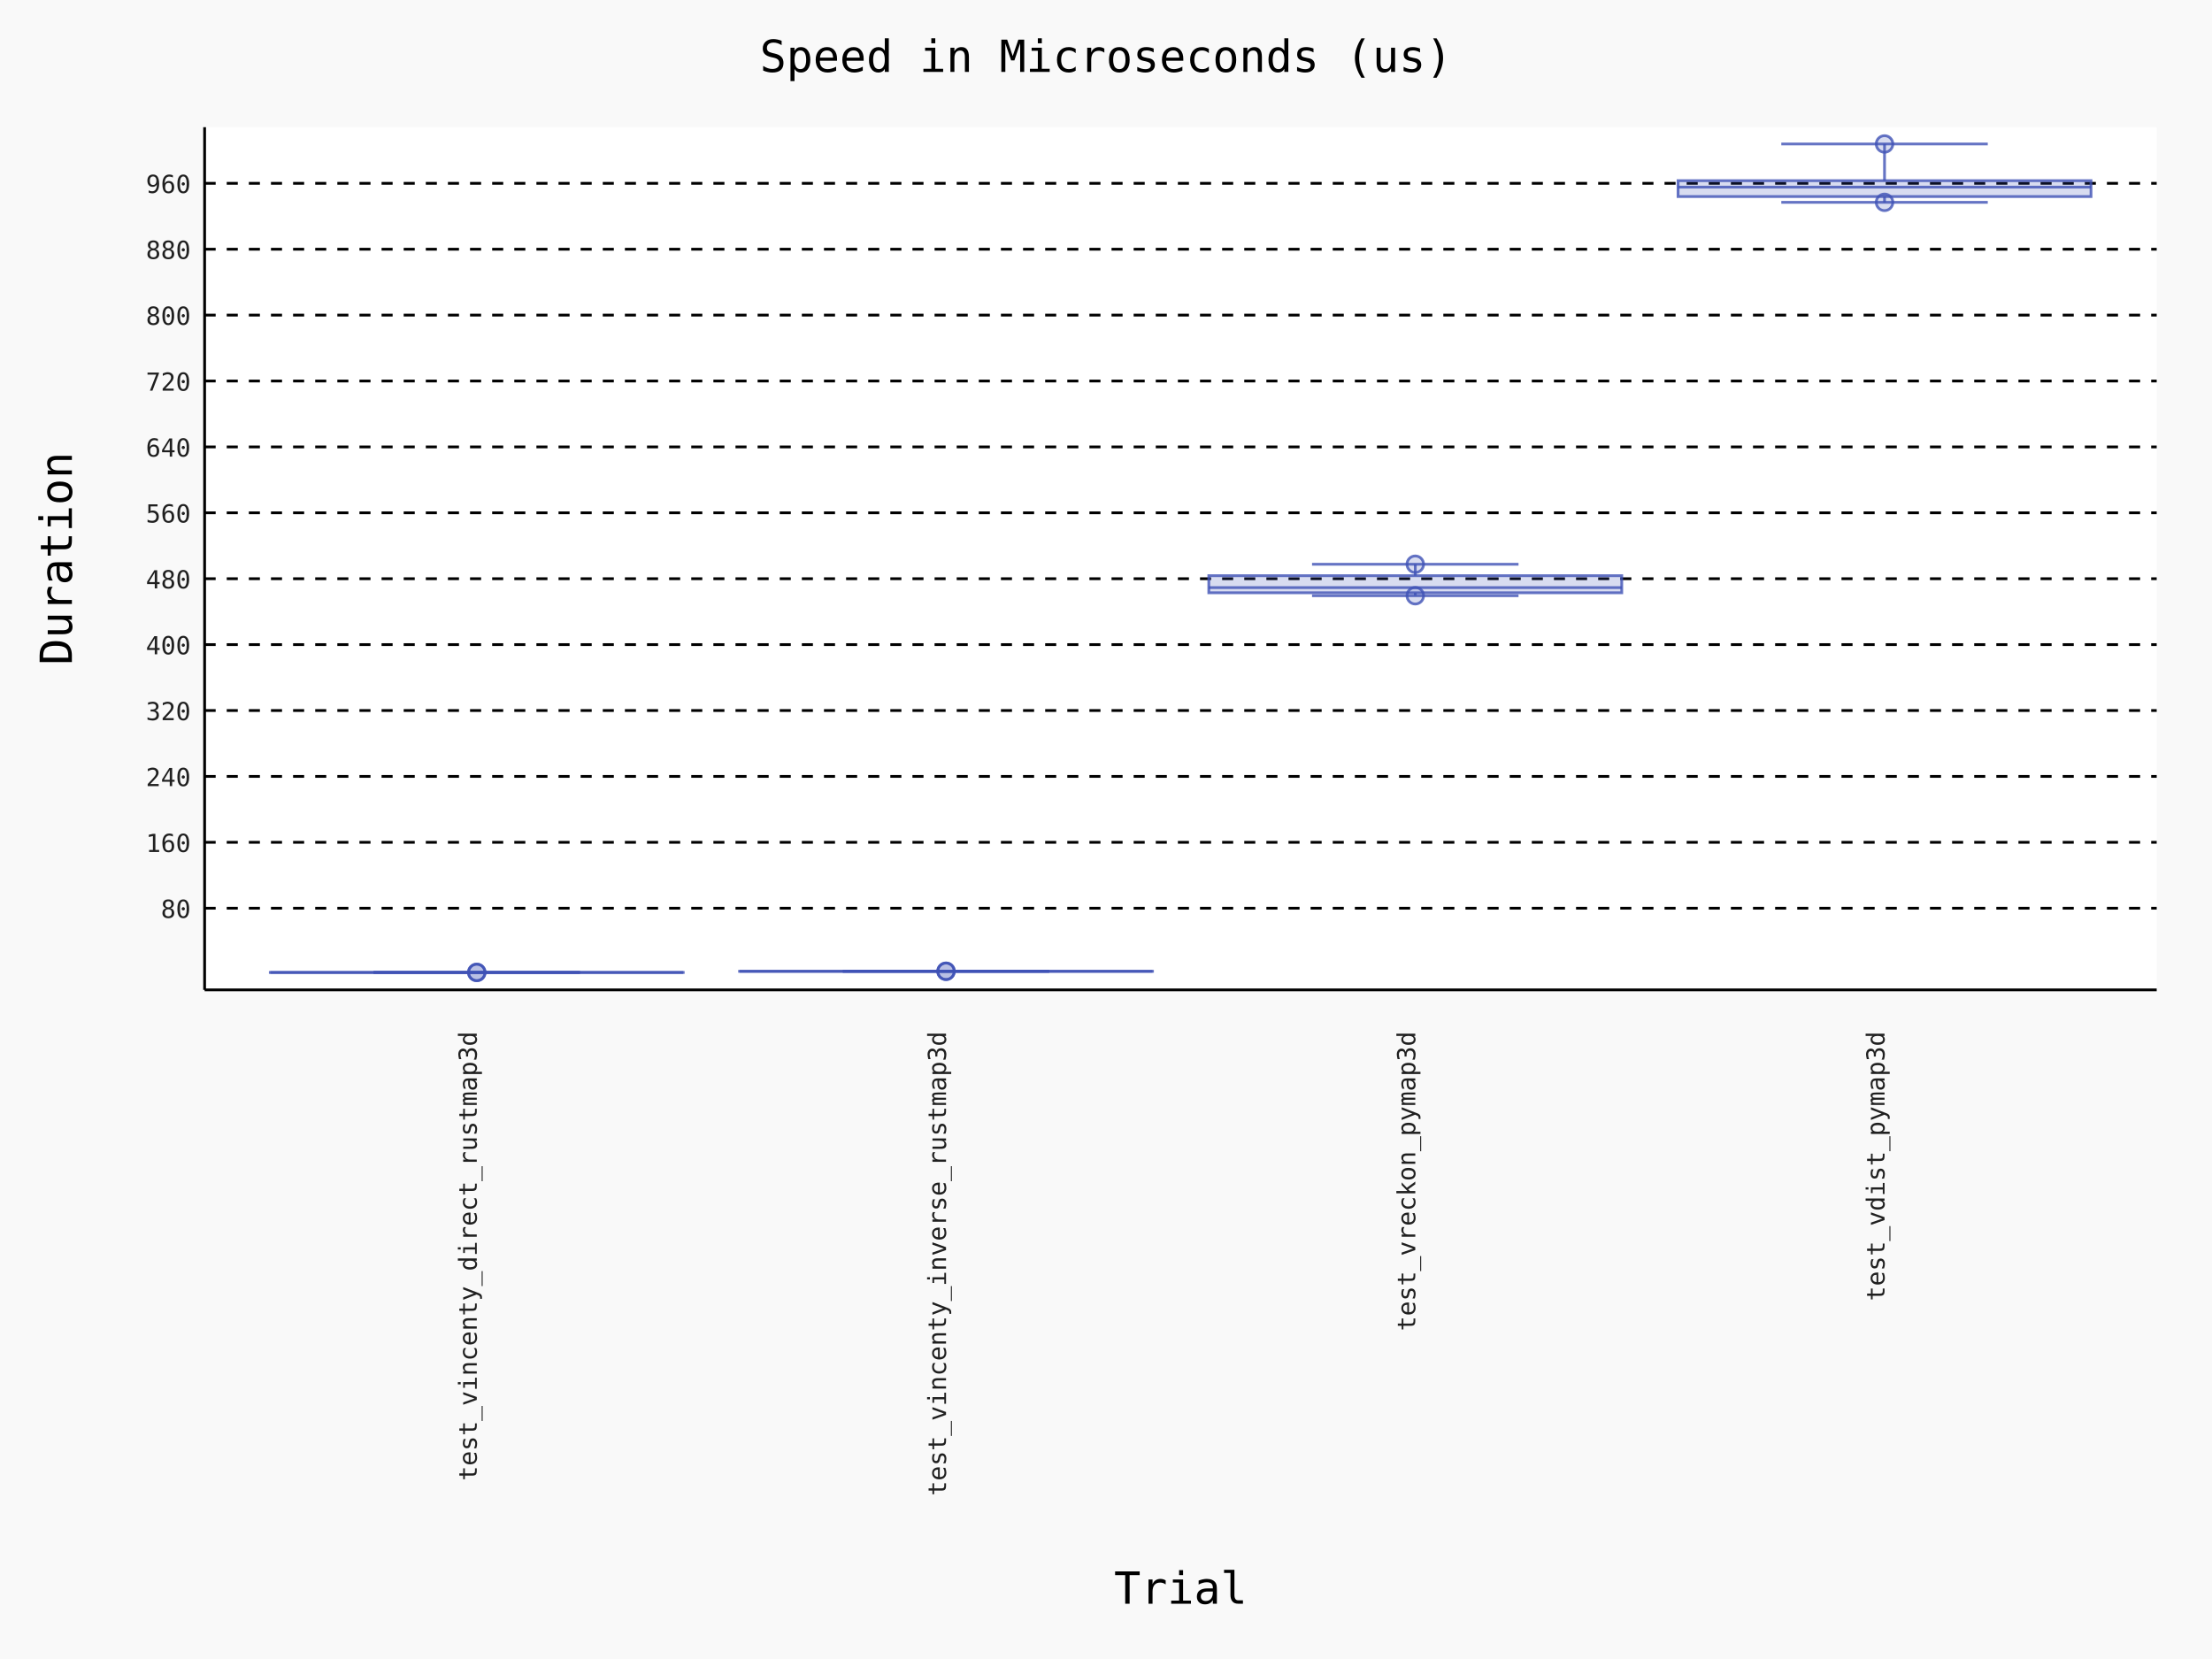
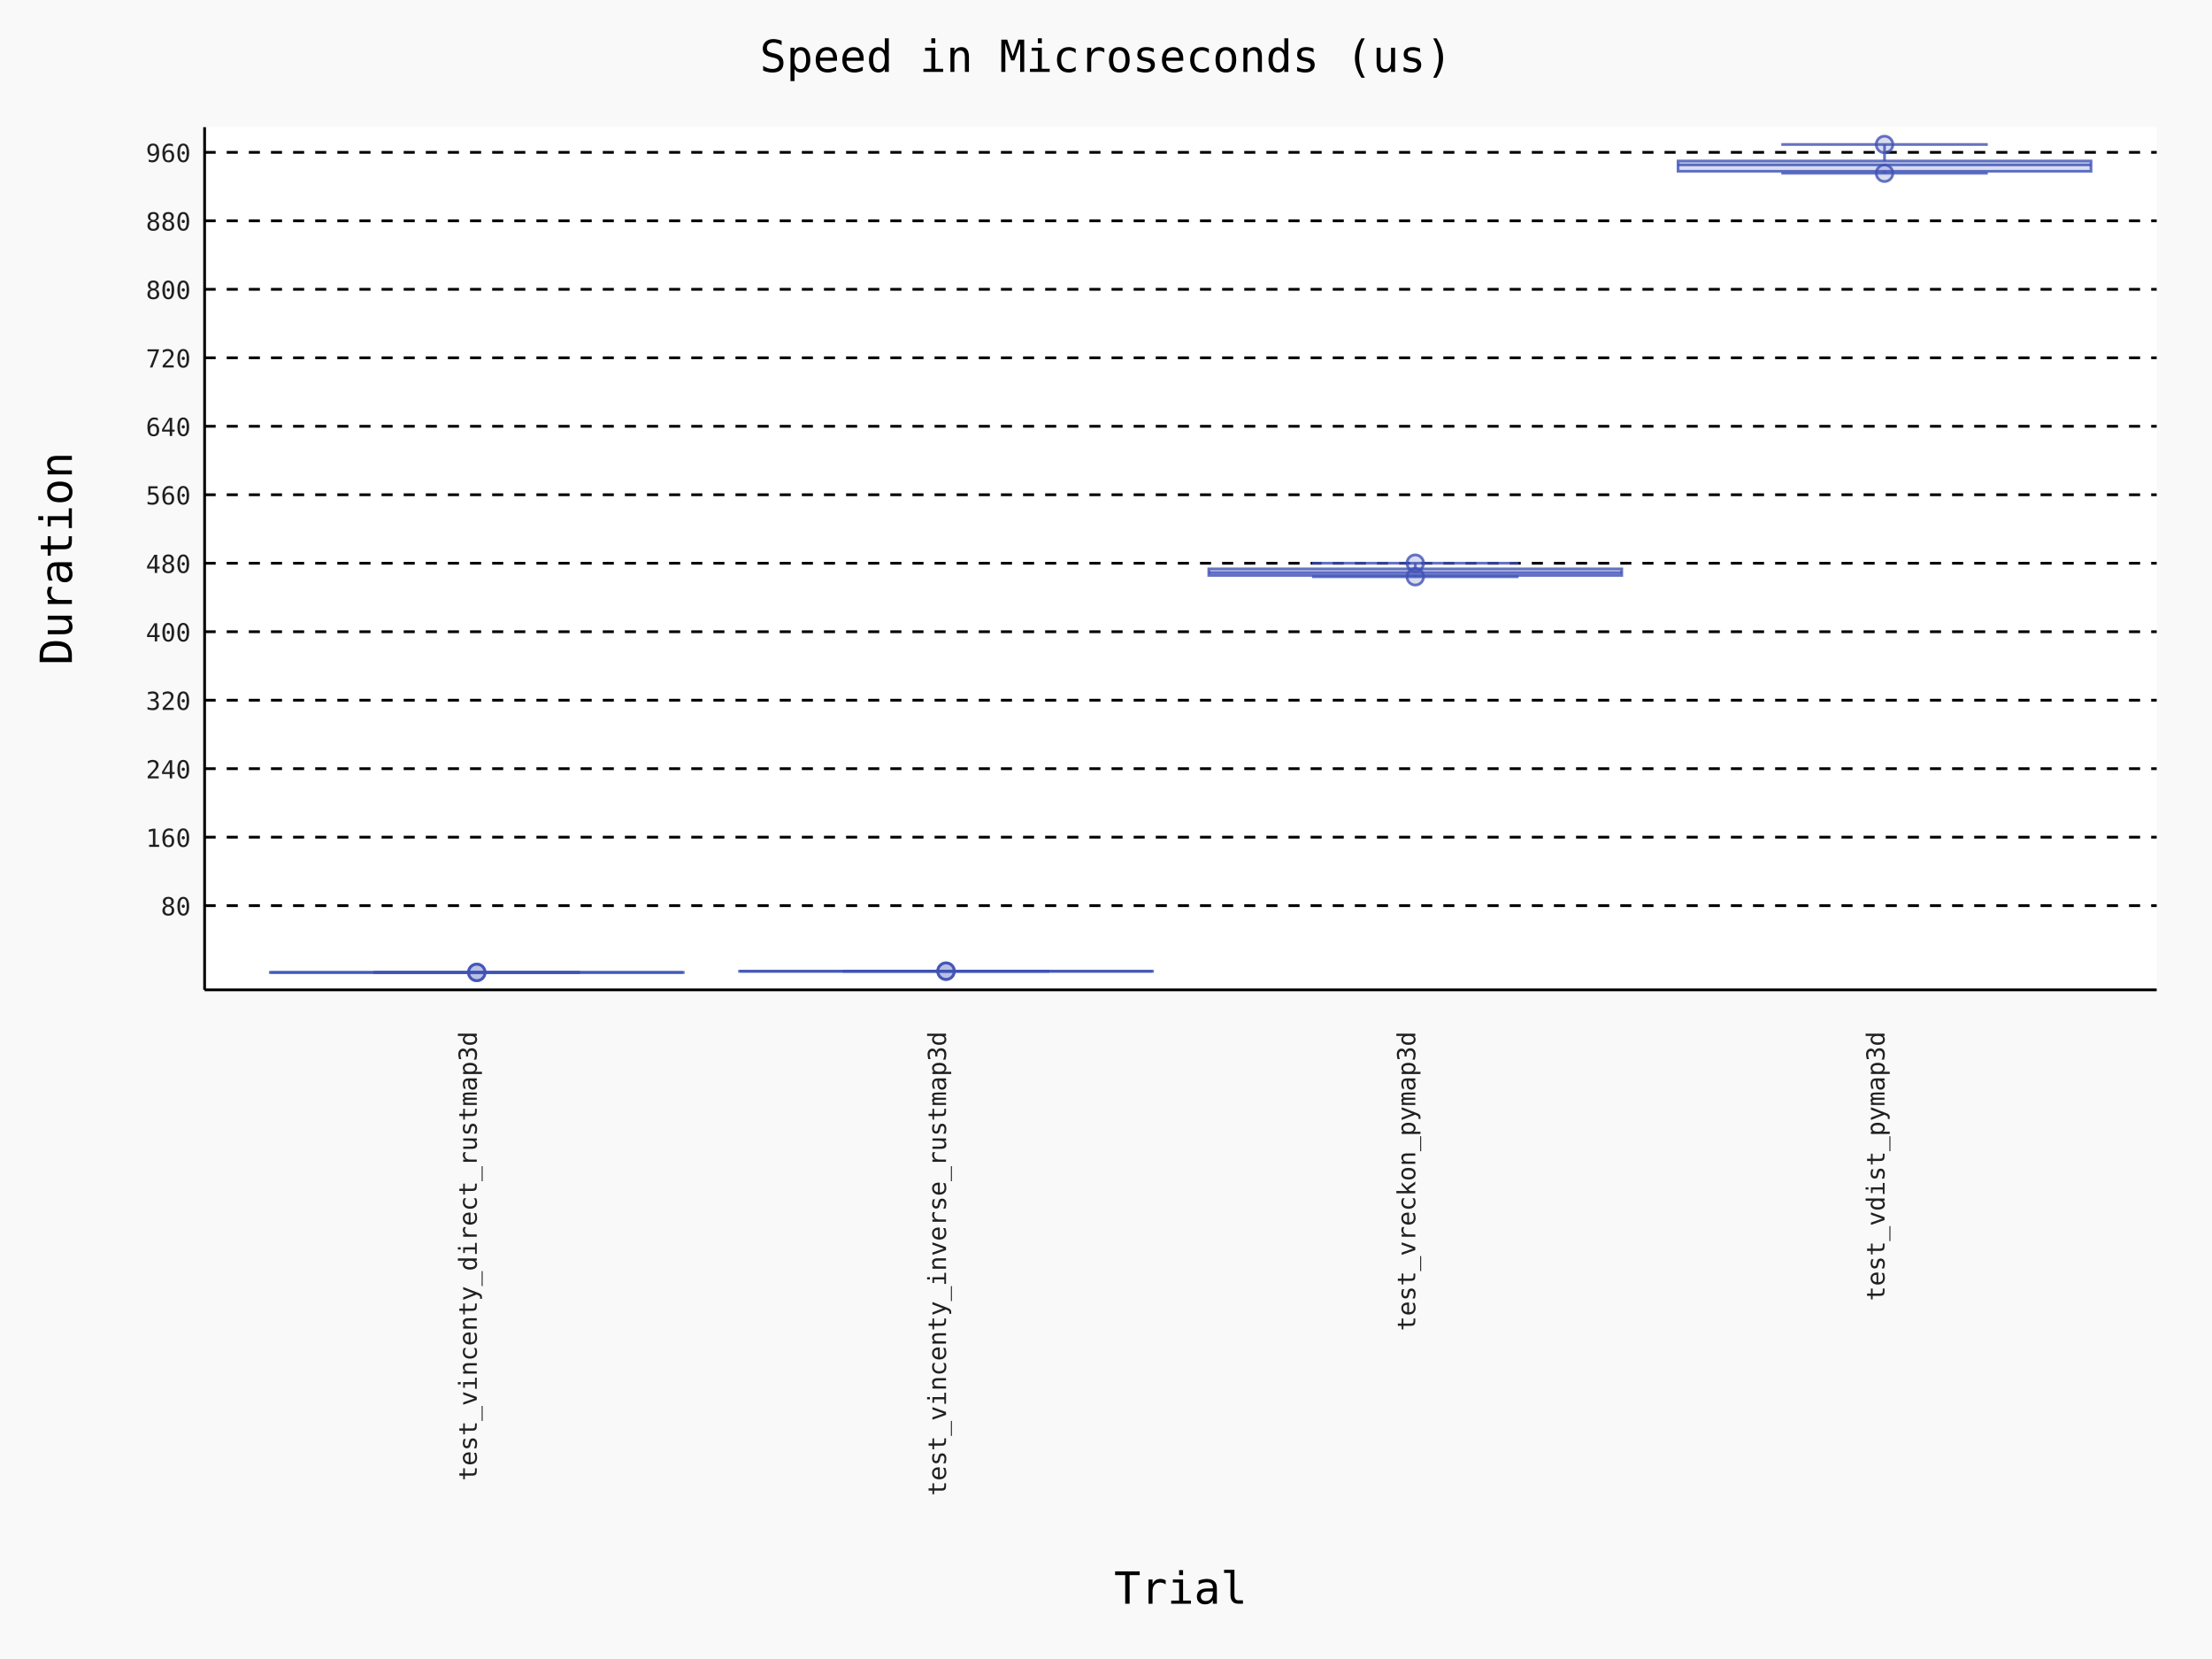
- <svg xmlns="http://www.w3.org/2000/svg" id="chart-b4c4e3cc-4610-45a4-93a6-46afc8054ee2" class="pygal-chart" viewBox="0 0 800 600">
+ <svg xmlns="http://www.w3.org/2000/svg" id="chart-b19c946f-f744-433c-baf4-440cac2a5131" class="pygal-chart" viewBox="0 0 800 600">
  <defs>
-     <style type="text/css">#chart-b4c4e3cc-4610-45a4-93a6-46afc8054ee2{-webkit-user-select:none;-webkit-font-smoothing:antialiased;font-family:Consolas,"Deja Vu Sans Mono","Bitstream Vera Sans Mono","Courier New",monospace}#chart-b4c4e3cc-4610-45a4-93a6-46afc8054ee2 .title{font-family:Consolas,"Deja Vu Sans Mono","Bitstream Vera Sans Mono","Courier New",monospace;font-size:16px}#chart-b4c4e3cc-4610-45a4-93a6-46afc8054ee2 .legends .legend text{font-family:Consolas,"Deja Vu Sans Mono","Bitstream Vera Sans Mono","Courier New",monospace;font-size:14px}#chart-b4c4e3cc-4610-45a4-93a6-46afc8054ee2 .axis text{font-family:Consolas,"Deja Vu Sans Mono","Bitstream Vera Sans Mono","Courier New",monospace;font-size:10px}#chart-b4c4e3cc-4610-45a4-93a6-46afc8054ee2 .axis text.major{font-family:Consolas,"Deja Vu Sans Mono","Bitstream Vera Sans Mono","Courier New",monospace;font-size:10px}#chart-b4c4e3cc-4610-45a4-93a6-46afc8054ee2 .text-overlay text.value{font-family:Consolas,"Deja Vu Sans Mono","Bitstream Vera Sans Mono","Courier New",monospace;font-size:16px}#chart-b4c4e3cc-4610-45a4-93a6-46afc8054ee2 .text-overlay text.label{font-family:Consolas,"Deja Vu Sans Mono","Bitstream Vera Sans Mono","Courier New",monospace;font-size:10px}#chart-b4c4e3cc-4610-45a4-93a6-46afc8054ee2 .tooltip{font-family:Consolas,"Deja Vu Sans Mono","Bitstream Vera Sans Mono","Courier New",monospace;font-size:14px}#chart-b4c4e3cc-4610-45a4-93a6-46afc8054ee2 text.no_data{font-family:Consolas,"Deja Vu Sans Mono","Bitstream Vera Sans Mono","Courier New",monospace;font-size:64px}
- #chart-b4c4e3cc-4610-45a4-93a6-46afc8054ee2{background-color:rgba(249,249,249,1)}#chart-b4c4e3cc-4610-45a4-93a6-46afc8054ee2 path,#chart-b4c4e3cc-4610-45a4-93a6-46afc8054ee2 line,#chart-b4c4e3cc-4610-45a4-93a6-46afc8054ee2 rect,#chart-b4c4e3cc-4610-45a4-93a6-46afc8054ee2 circle{-webkit-transition:150ms;-moz-transition:150ms;transition:150ms}#chart-b4c4e3cc-4610-45a4-93a6-46afc8054ee2 .graph &gt; .background{fill:rgba(249,249,249,1)}#chart-b4c4e3cc-4610-45a4-93a6-46afc8054ee2 .plot &gt; .background{fill:rgba(255,255,255,1)}#chart-b4c4e3cc-4610-45a4-93a6-46afc8054ee2 .graph{fill:rgba(0,0,0,.87)}#chart-b4c4e3cc-4610-45a4-93a6-46afc8054ee2 text.no_data{fill:rgba(0,0,0,1)}#chart-b4c4e3cc-4610-45a4-93a6-46afc8054ee2 .title{fill:rgba(0,0,0,1)}#chart-b4c4e3cc-4610-45a4-93a6-46afc8054ee2 .legends .legend text{fill:rgba(0,0,0,.87)}#chart-b4c4e3cc-4610-45a4-93a6-46afc8054ee2 .legends .legend:hover text{fill:rgba(0,0,0,1)}#chart-b4c4e3cc-4610-45a4-93a6-46afc8054ee2 .axis .line{stroke:rgba(0,0,0,1)}#chart-b4c4e3cc-4610-45a4-93a6-46afc8054ee2 .axis .guide.line{stroke:rgba(0,0,0,.54)}#chart-b4c4e3cc-4610-45a4-93a6-46afc8054ee2 .axis .major.line{stroke:rgba(0,0,0,.87)}#chart-b4c4e3cc-4610-45a4-93a6-46afc8054ee2 .axis text.major{fill:rgba(0,0,0,1)}#chart-b4c4e3cc-4610-45a4-93a6-46afc8054ee2 .axis.y .guides:hover .guide.line,#chart-b4c4e3cc-4610-45a4-93a6-46afc8054ee2 .line-graph .axis.x .guides:hover .guide.line,#chart-b4c4e3cc-4610-45a4-93a6-46afc8054ee2 .stackedline-graph .axis.x .guides:hover .guide.line,#chart-b4c4e3cc-4610-45a4-93a6-46afc8054ee2 .xy-graph .axis.x .guides:hover .guide.line{stroke:rgba(0,0,0,1)}#chart-b4c4e3cc-4610-45a4-93a6-46afc8054ee2 .axis .guides:hover text{fill:rgba(0,0,0,1)}#chart-b4c4e3cc-4610-45a4-93a6-46afc8054ee2 .reactive{fill-opacity:.7;stroke-opacity:.8;stroke-width:1}#chart-b4c4e3cc-4610-45a4-93a6-46afc8054ee2 .ci{stroke:rgba(0,0,0,.87)}#chart-b4c4e3cc-4610-45a4-93a6-46afc8054ee2 .reactive.active,#chart-b4c4e3cc-4610-45a4-93a6-46afc8054ee2 .active .reactive{fill-opacity:.8;stroke-opacity:.9;stroke-width:4}#chart-b4c4e3cc-4610-45a4-93a6-46afc8054ee2 .ci .reactive.active{stroke-width:1.5}#chart-b4c4e3cc-4610-45a4-93a6-46afc8054ee2 .series text{fill:rgba(0,0,0,1)}#chart-b4c4e3cc-4610-45a4-93a6-46afc8054ee2 .tooltip rect{fill:rgba(255,255,255,1);stroke:rgba(0,0,0,1);-webkit-transition:opacity 150ms;-moz-transition:opacity 150ms;transition:opacity 150ms}#chart-b4c4e3cc-4610-45a4-93a6-46afc8054ee2 .tooltip .label{fill:rgba(0,0,0,.87)}#chart-b4c4e3cc-4610-45a4-93a6-46afc8054ee2 .tooltip .label{fill:rgba(0,0,0,.87)}#chart-b4c4e3cc-4610-45a4-93a6-46afc8054ee2 .tooltip .legend{font-size:.8em;fill:rgba(0,0,0,.54)}#chart-b4c4e3cc-4610-45a4-93a6-46afc8054ee2 .tooltip .x_label{font-size:.6em;fill:rgba(0,0,0,1)}#chart-b4c4e3cc-4610-45a4-93a6-46afc8054ee2 .tooltip .xlink{font-size:.5em;text-decoration:underline}#chart-b4c4e3cc-4610-45a4-93a6-46afc8054ee2 .tooltip .value{font-size:1.5em}#chart-b4c4e3cc-4610-45a4-93a6-46afc8054ee2 .bound{font-size:.5em}#chart-b4c4e3cc-4610-45a4-93a6-46afc8054ee2 .max-value{font-size:.75em;fill:rgba(0,0,0,.54)}#chart-b4c4e3cc-4610-45a4-93a6-46afc8054ee2 .map-element{fill:rgba(255,255,255,1);stroke:rgba(0,0,0,.54) !important}#chart-b4c4e3cc-4610-45a4-93a6-46afc8054ee2 .map-element .reactive{fill-opacity:inherit;stroke-opacity:inherit}#chart-b4c4e3cc-4610-45a4-93a6-46afc8054ee2 .color-0,#chart-b4c4e3cc-4610-45a4-93a6-46afc8054ee2 .color-0 a:visited{stroke:#3F51B5;fill:#3F51B5}#chart-b4c4e3cc-4610-45a4-93a6-46afc8054ee2 .color-1,#chart-b4c4e3cc-4610-45a4-93a6-46afc8054ee2 .color-1 a:visited{stroke:#3F51B5;fill:#3F51B5}#chart-b4c4e3cc-4610-45a4-93a6-46afc8054ee2 .color-2,#chart-b4c4e3cc-4610-45a4-93a6-46afc8054ee2 .color-2 a:visited{stroke:#3F51B5;fill:#3F51B5}#chart-b4c4e3cc-4610-45a4-93a6-46afc8054ee2 .color-3,#chart-b4c4e3cc-4610-45a4-93a6-46afc8054ee2 .color-3 a:visited{stroke:#3F51B5;fill:#3F51B5}#chart-b4c4e3cc-4610-45a4-93a6-46afc8054ee2 .text-overlay .color-0 text{fill:black}#chart-b4c4e3cc-4610-45a4-93a6-46afc8054ee2 .text-overlay .color-1 text{fill:black}#chart-b4c4e3cc-4610-45a4-93a6-46afc8054ee2 .text-overlay .color-2 text{fill:black}#chart-b4c4e3cc-4610-45a4-93a6-46afc8054ee2 .text-overlay .color-3 text{fill:black}
- #chart-b4c4e3cc-4610-45a4-93a6-46afc8054ee2 text.no_data{text-anchor:middle}#chart-b4c4e3cc-4610-45a4-93a6-46afc8054ee2 .guide.line{fill:none}#chart-b4c4e3cc-4610-45a4-93a6-46afc8054ee2 .centered{text-anchor:middle}#chart-b4c4e3cc-4610-45a4-93a6-46afc8054ee2 .title{text-anchor:middle}#chart-b4c4e3cc-4610-45a4-93a6-46afc8054ee2 .legends .legend text{fill-opacity:1}#chart-b4c4e3cc-4610-45a4-93a6-46afc8054ee2 .axis.x text{text-anchor:middle}#chart-b4c4e3cc-4610-45a4-93a6-46afc8054ee2 .axis.x:not(.web) text[transform]{text-anchor:start}#chart-b4c4e3cc-4610-45a4-93a6-46afc8054ee2 .axis.x:not(.web) text[transform].backwards{text-anchor:end}#chart-b4c4e3cc-4610-45a4-93a6-46afc8054ee2 .axis.y text{text-anchor:end}#chart-b4c4e3cc-4610-45a4-93a6-46afc8054ee2 .axis.y text[transform].backwards{text-anchor:start}#chart-b4c4e3cc-4610-45a4-93a6-46afc8054ee2 .axis.y2 text{text-anchor:start}#chart-b4c4e3cc-4610-45a4-93a6-46afc8054ee2 .axis.y2 text[transform].backwards{text-anchor:end}#chart-b4c4e3cc-4610-45a4-93a6-46afc8054ee2 .axis .guide.line{stroke-dasharray:4,4;stroke:black}#chart-b4c4e3cc-4610-45a4-93a6-46afc8054ee2 .axis .major.guide.line{stroke-dasharray:6,6;stroke:black}#chart-b4c4e3cc-4610-45a4-93a6-46afc8054ee2 .horizontal .axis.y .guide.line,#chart-b4c4e3cc-4610-45a4-93a6-46afc8054ee2 .horizontal .axis.y2 .guide.line,#chart-b4c4e3cc-4610-45a4-93a6-46afc8054ee2 .vertical .axis.x .guide.line{opacity:0}#chart-b4c4e3cc-4610-45a4-93a6-46afc8054ee2 .horizontal .axis.always_show .guide.line,#chart-b4c4e3cc-4610-45a4-93a6-46afc8054ee2 .vertical .axis.always_show .guide.line{opacity:1 !important}#chart-b4c4e3cc-4610-45a4-93a6-46afc8054ee2 .axis.y .guides:hover .guide.line,#chart-b4c4e3cc-4610-45a4-93a6-46afc8054ee2 .axis.y2 .guides:hover .guide.line,#chart-b4c4e3cc-4610-45a4-93a6-46afc8054ee2 .axis.x .guides:hover .guide.line{opacity:1}#chart-b4c4e3cc-4610-45a4-93a6-46afc8054ee2 .axis .guides:hover text{opacity:1}#chart-b4c4e3cc-4610-45a4-93a6-46afc8054ee2 .nofill{fill:none}#chart-b4c4e3cc-4610-45a4-93a6-46afc8054ee2 .subtle-fill{fill-opacity:.2}#chart-b4c4e3cc-4610-45a4-93a6-46afc8054ee2 .dot{stroke-width:1px;fill-opacity:1;stroke-opacity:1}#chart-b4c4e3cc-4610-45a4-93a6-46afc8054ee2 .dot.active{stroke-width:5px}#chart-b4c4e3cc-4610-45a4-93a6-46afc8054ee2 .dot.negative{fill:transparent}#chart-b4c4e3cc-4610-45a4-93a6-46afc8054ee2 text,#chart-b4c4e3cc-4610-45a4-93a6-46afc8054ee2 tspan{stroke:none !important}#chart-b4c4e3cc-4610-45a4-93a6-46afc8054ee2 .series text.active{opacity:1}#chart-b4c4e3cc-4610-45a4-93a6-46afc8054ee2 .tooltip rect{fill-opacity:.95;stroke-width:.5}#chart-b4c4e3cc-4610-45a4-93a6-46afc8054ee2 .tooltip text{fill-opacity:1}#chart-b4c4e3cc-4610-45a4-93a6-46afc8054ee2 .showable{visibility:hidden}#chart-b4c4e3cc-4610-45a4-93a6-46afc8054ee2 .showable.shown{visibility:visible}#chart-b4c4e3cc-4610-45a4-93a6-46afc8054ee2 .gauge-background{fill:rgba(229,229,229,1);stroke:none}#chart-b4c4e3cc-4610-45a4-93a6-46afc8054ee2 .bg-lines{stroke:rgba(249,249,249,1);stroke-width:2px}
+     <style type="text/css">#chart-b19c946f-f744-433c-baf4-440cac2a5131{-webkit-user-select:none;-webkit-font-smoothing:antialiased;font-family:Consolas,"Deja Vu Sans Mono","Bitstream Vera Sans Mono","Courier New",monospace}#chart-b19c946f-f744-433c-baf4-440cac2a5131 .title{font-family:Consolas,"Deja Vu Sans Mono","Bitstream Vera Sans Mono","Courier New",monospace;font-size:16px}#chart-b19c946f-f744-433c-baf4-440cac2a5131 .legends .legend text{font-family:Consolas,"Deja Vu Sans Mono","Bitstream Vera Sans Mono","Courier New",monospace;font-size:14px}#chart-b19c946f-f744-433c-baf4-440cac2a5131 .axis text{font-family:Consolas,"Deja Vu Sans Mono","Bitstream Vera Sans Mono","Courier New",monospace;font-size:10px}#chart-b19c946f-f744-433c-baf4-440cac2a5131 .axis text.major{font-family:Consolas,"Deja Vu Sans Mono","Bitstream Vera Sans Mono","Courier New",monospace;font-size:10px}#chart-b19c946f-f744-433c-baf4-440cac2a5131 .text-overlay text.value{font-family:Consolas,"Deja Vu Sans Mono","Bitstream Vera Sans Mono","Courier New",monospace;font-size:16px}#chart-b19c946f-f744-433c-baf4-440cac2a5131 .text-overlay text.label{font-family:Consolas,"Deja Vu Sans Mono","Bitstream Vera Sans Mono","Courier New",monospace;font-size:10px}#chart-b19c946f-f744-433c-baf4-440cac2a5131 .tooltip{font-family:Consolas,"Deja Vu Sans Mono","Bitstream Vera Sans Mono","Courier New",monospace;font-size:14px}#chart-b19c946f-f744-433c-baf4-440cac2a5131 text.no_data{font-family:Consolas,"Deja Vu Sans Mono","Bitstream Vera Sans Mono","Courier New",monospace;font-size:64px}
+ #chart-b19c946f-f744-433c-baf4-440cac2a5131{background-color:rgba(249,249,249,1)}#chart-b19c946f-f744-433c-baf4-440cac2a5131 path,#chart-b19c946f-f744-433c-baf4-440cac2a5131 line,#chart-b19c946f-f744-433c-baf4-440cac2a5131 rect,#chart-b19c946f-f744-433c-baf4-440cac2a5131 circle{-webkit-transition:150ms;-moz-transition:150ms;transition:150ms}#chart-b19c946f-f744-433c-baf4-440cac2a5131 .graph &gt; .background{fill:rgba(249,249,249,1)}#chart-b19c946f-f744-433c-baf4-440cac2a5131 .plot &gt; .background{fill:rgba(255,255,255,1)}#chart-b19c946f-f744-433c-baf4-440cac2a5131 .graph{fill:rgba(0,0,0,.87)}#chart-b19c946f-f744-433c-baf4-440cac2a5131 text.no_data{fill:rgba(0,0,0,1)}#chart-b19c946f-f744-433c-baf4-440cac2a5131 .title{fill:rgba(0,0,0,1)}#chart-b19c946f-f744-433c-baf4-440cac2a5131 .legends .legend text{fill:rgba(0,0,0,.87)}#chart-b19c946f-f744-433c-baf4-440cac2a5131 .legends .legend:hover text{fill:rgba(0,0,0,1)}#chart-b19c946f-f744-433c-baf4-440cac2a5131 .axis .line{stroke:rgba(0,0,0,1)}#chart-b19c946f-f744-433c-baf4-440cac2a5131 .axis .guide.line{stroke:rgba(0,0,0,.54)}#chart-b19c946f-f744-433c-baf4-440cac2a5131 .axis .major.line{stroke:rgba(0,0,0,.87)}#chart-b19c946f-f744-433c-baf4-440cac2a5131 .axis text.major{fill:rgba(0,0,0,1)}#chart-b19c946f-f744-433c-baf4-440cac2a5131 .axis.y .guides:hover .guide.line,#chart-b19c946f-f744-433c-baf4-440cac2a5131 .line-graph .axis.x .guides:hover .guide.line,#chart-b19c946f-f744-433c-baf4-440cac2a5131 .stackedline-graph .axis.x .guides:hover .guide.line,#chart-b19c946f-f744-433c-baf4-440cac2a5131 .xy-graph .axis.x .guides:hover .guide.line{stroke:rgba(0,0,0,1)}#chart-b19c946f-f744-433c-baf4-440cac2a5131 .axis .guides:hover text{fill:rgba(0,0,0,1)}#chart-b19c946f-f744-433c-baf4-440cac2a5131 .reactive{fill-opacity:.7;stroke-opacity:.8;stroke-width:1}#chart-b19c946f-f744-433c-baf4-440cac2a5131 .ci{stroke:rgba(0,0,0,.87)}#chart-b19c946f-f744-433c-baf4-440cac2a5131 .reactive.active,#chart-b19c946f-f744-433c-baf4-440cac2a5131 .active .reactive{fill-opacity:.8;stroke-opacity:.9;stroke-width:4}#chart-b19c946f-f744-433c-baf4-440cac2a5131 .ci .reactive.active{stroke-width:1.5}#chart-b19c946f-f744-433c-baf4-440cac2a5131 .series text{fill:rgba(0,0,0,1)}#chart-b19c946f-f744-433c-baf4-440cac2a5131 .tooltip rect{fill:rgba(255,255,255,1);stroke:rgba(0,0,0,1);-webkit-transition:opacity 150ms;-moz-transition:opacity 150ms;transition:opacity 150ms}#chart-b19c946f-f744-433c-baf4-440cac2a5131 .tooltip .label{fill:rgba(0,0,0,.87)}#chart-b19c946f-f744-433c-baf4-440cac2a5131 .tooltip .label{fill:rgba(0,0,0,.87)}#chart-b19c946f-f744-433c-baf4-440cac2a5131 .tooltip .legend{font-size:.8em;fill:rgba(0,0,0,.54)}#chart-b19c946f-f744-433c-baf4-440cac2a5131 .tooltip .x_label{font-size:.6em;fill:rgba(0,0,0,1)}#chart-b19c946f-f744-433c-baf4-440cac2a5131 .tooltip .xlink{font-size:.5em;text-decoration:underline}#chart-b19c946f-f744-433c-baf4-440cac2a5131 .tooltip .value{font-size:1.5em}#chart-b19c946f-f744-433c-baf4-440cac2a5131 .bound{font-size:.5em}#chart-b19c946f-f744-433c-baf4-440cac2a5131 .max-value{font-size:.75em;fill:rgba(0,0,0,.54)}#chart-b19c946f-f744-433c-baf4-440cac2a5131 .map-element{fill:rgba(255,255,255,1);stroke:rgba(0,0,0,.54) !important}#chart-b19c946f-f744-433c-baf4-440cac2a5131 .map-element .reactive{fill-opacity:inherit;stroke-opacity:inherit}#chart-b19c946f-f744-433c-baf4-440cac2a5131 .color-0,#chart-b19c946f-f744-433c-baf4-440cac2a5131 .color-0 a:visited{stroke:#3F51B5;fill:#3F51B5}#chart-b19c946f-f744-433c-baf4-440cac2a5131 .color-1,#chart-b19c946f-f744-433c-baf4-440cac2a5131 .color-1 a:visited{stroke:#3F51B5;fill:#3F51B5}#chart-b19c946f-f744-433c-baf4-440cac2a5131 .color-2,#chart-b19c946f-f744-433c-baf4-440cac2a5131 .color-2 a:visited{stroke:#3F51B5;fill:#3F51B5}#chart-b19c946f-f744-433c-baf4-440cac2a5131 .color-3,#chart-b19c946f-f744-433c-baf4-440cac2a5131 .color-3 a:visited{stroke:#3F51B5;fill:#3F51B5}#chart-b19c946f-f744-433c-baf4-440cac2a5131 .text-overlay .color-0 text{fill:black}#chart-b19c946f-f744-433c-baf4-440cac2a5131 .text-overlay .color-1 text{fill:black}#chart-b19c946f-f744-433c-baf4-440cac2a5131 .text-overlay .color-2 text{fill:black}#chart-b19c946f-f744-433c-baf4-440cac2a5131 .text-overlay .color-3 text{fill:black}
+ #chart-b19c946f-f744-433c-baf4-440cac2a5131 text.no_data{text-anchor:middle}#chart-b19c946f-f744-433c-baf4-440cac2a5131 .guide.line{fill:none}#chart-b19c946f-f744-433c-baf4-440cac2a5131 .centered{text-anchor:middle}#chart-b19c946f-f744-433c-baf4-440cac2a5131 .title{text-anchor:middle}#chart-b19c946f-f744-433c-baf4-440cac2a5131 .legends .legend text{fill-opacity:1}#chart-b19c946f-f744-433c-baf4-440cac2a5131 .axis.x text{text-anchor:middle}#chart-b19c946f-f744-433c-baf4-440cac2a5131 .axis.x:not(.web) text[transform]{text-anchor:start}#chart-b19c946f-f744-433c-baf4-440cac2a5131 .axis.x:not(.web) text[transform].backwards{text-anchor:end}#chart-b19c946f-f744-433c-baf4-440cac2a5131 .axis.y text{text-anchor:end}#chart-b19c946f-f744-433c-baf4-440cac2a5131 .axis.y text[transform].backwards{text-anchor:start}#chart-b19c946f-f744-433c-baf4-440cac2a5131 .axis.y2 text{text-anchor:start}#chart-b19c946f-f744-433c-baf4-440cac2a5131 .axis.y2 text[transform].backwards{text-anchor:end}#chart-b19c946f-f744-433c-baf4-440cac2a5131 .axis .guide.line{stroke-dasharray:4,4;stroke:black}#chart-b19c946f-f744-433c-baf4-440cac2a5131 .axis .major.guide.line{stroke-dasharray:6,6;stroke:black}#chart-b19c946f-f744-433c-baf4-440cac2a5131 .horizontal .axis.y .guide.line,#chart-b19c946f-f744-433c-baf4-440cac2a5131 .horizontal .axis.y2 .guide.line,#chart-b19c946f-f744-433c-baf4-440cac2a5131 .vertical .axis.x .guide.line{opacity:0}#chart-b19c946f-f744-433c-baf4-440cac2a5131 .horizontal .axis.always_show .guide.line,#chart-b19c946f-f744-433c-baf4-440cac2a5131 .vertical .axis.always_show .guide.line{opacity:1 !important}#chart-b19c946f-f744-433c-baf4-440cac2a5131 .axis.y .guides:hover .guide.line,#chart-b19c946f-f744-433c-baf4-440cac2a5131 .axis.y2 .guides:hover .guide.line,#chart-b19c946f-f744-433c-baf4-440cac2a5131 .axis.x .guides:hover .guide.line{opacity:1}#chart-b19c946f-f744-433c-baf4-440cac2a5131 .axis .guides:hover text{opacity:1}#chart-b19c946f-f744-433c-baf4-440cac2a5131 .nofill{fill:none}#chart-b19c946f-f744-433c-baf4-440cac2a5131 .subtle-fill{fill-opacity:.2}#chart-b19c946f-f744-433c-baf4-440cac2a5131 .dot{stroke-width:1px;fill-opacity:1;stroke-opacity:1}#chart-b19c946f-f744-433c-baf4-440cac2a5131 .dot.active{stroke-width:5px}#chart-b19c946f-f744-433c-baf4-440cac2a5131 .dot.negative{fill:transparent}#chart-b19c946f-f744-433c-baf4-440cac2a5131 text,#chart-b19c946f-f744-433c-baf4-440cac2a5131 tspan{stroke:none !important}#chart-b19c946f-f744-433c-baf4-440cac2a5131 .series text.active{opacity:1}#chart-b19c946f-f744-433c-baf4-440cac2a5131 .tooltip rect{fill-opacity:.95;stroke-width:.5}#chart-b19c946f-f744-433c-baf4-440cac2a5131 .tooltip text{fill-opacity:1}#chart-b19c946f-f744-433c-baf4-440cac2a5131 .showable{visibility:hidden}#chart-b19c946f-f744-433c-baf4-440cac2a5131 .showable.shown{visibility:visible}#chart-b19c946f-f744-433c-baf4-440cac2a5131 .gauge-background{fill:rgba(229,229,229,1);stroke:none}#chart-b19c946f-f744-433c-baf4-440cac2a5131 .bg-lines{stroke:rgba(249,249,249,1);stroke-width:2px}
.tooltip .value{font-size:1em !important}.axis text{font-size:9px !important}</style>
  </defs>
  <g class="graph custombox-graph vertical">
    <rect x="0" y="0" width="800" height="600" class="background" />
    <g transform="translate(74, 46)" class="plot">
      <rect x="0" y="0" width="706.0" height="312.0" class="background" />
      <g class="axis y always_show">
        <path d="M0 312 h706" class="line" />
        <g class="guides">
-           <path d="M0 282.465 h706" class="guide line" />
-           <text x="-5" y="285.965" class="">80</text>
+           <path d="M0 281.542 h706" class="guide line" />
+           <text x="-5" y="285.042" class="">80</text>
        </g>
        <g class="guides">
-           <path d="M0 258.632 h706" class="guide line" />
-           <text x="-5" y="262.132" class="">160</text>
+           <path d="M0 256.774 h706" class="guide line" />
+           <text x="-5" y="260.274" class="">160</text>
        </g>
        <g class="guides">
-           <path d="M0 234.798 h706" class="guide line" />
-           <text x="-5" y="238.298" class="">240</text>
+           <path d="M0 232.006 h706" class="guide line" />
+           <text x="-5" y="235.506" class="">240</text>
        </g>
        <g class="guides">
-           <path d="M0 210.965 h706" class="guide line" />
-           <text x="-5" y="214.465" class="">320</text>
+           <path d="M0 207.238 h706" class="guide line" />
+           <text x="-5" y="210.738" class="">320</text>
        </g>
        <g class="guides">
-           <path d="M0 187.132 h706" class="guide line" />
-           <text x="-5" y="190.632" class="">400</text>
+           <path d="M0 182.471 h706" class="guide line" />
+           <text x="-5" y="185.971" class="">400</text>
        </g>
        <g class="guides">
-           <path d="M0 163.299 h706" class="guide line" />
-           <text x="-5" y="166.799" class="">480</text>
+           <path d="M0 157.703 h706" class="guide line" />
+           <text x="-5" y="161.203" class="">480</text>
        </g>
        <g class="guides">
-           <path d="M0 139.466 h706" class="guide line" />
-           <text x="-5" y="142.966" class="">560</text>
+           <path d="M0 132.935 h706" class="guide line" />
+           <text x="-5" y="136.435" class="">560</text>
        </g>
        <g class="guides">
-           <path d="M0 115.633 h706" class="guide line" />
-           <text x="-5" y="119.133" class="">640</text>
+           <path d="M0 108.167 h706" class="guide line" />
+           <text x="-5" y="111.667" class="">640</text>
        </g>
        <g class="guides">
-           <path d="M0 91.799 h706" class="guide line" />
-           <text x="-5" y="95.299" class="">720</text>
+           <path d="M0 83.399 h706" class="guide line" />
+           <text x="-5" y="86.899" class="">720</text>
        </g>
        <g class="guides">
-           <path d="M0 67.966 h706" class="guide line" />
-           <text x="-5" y="71.466" class="">800</text>
+           <path d="M0 58.632 h706" class="guide line" />
+           <text x="-5" y="62.132" class="">800</text>
        </g>
        <g class="guides">
-           <path d="M0 44.133 h706" class="guide line" />
-           <text x="-5" y="47.633" class="">880</text>
+           <path d="M0 33.864 h706" class="guide line" />
+           <text x="-5" y="37.364" class="">880</text>
        </g>
        <g class="guides">
-           <path d="M0 20.3 h706" class="guide line" />
-           <text x="-5" y="23.8" class="">960</text>
+           <path d="M0 9.096 h706" class="guide line" />
+           <text x="-5" y="12.596" class="">960</text>
        </g>
      </g>
      <g class="axis x">
        <path d="M0 0 v312" class="line" />
        <g class="guides">
          <path d="M98.433 0 v312" class="guide line" />
          <text x="98.433" y="327.0" class="backwards" transform="rotate(270 98.43269 327)">test_vincenty_direct_rustmap3d</text>
        </g>
        <g class="guides">
          <path d="M268.144 0 v312" class="guide line" />
          <text x="268.144" y="327.0" class="backwards" transform="rotate(270 268.1442 327)">test_vincenty_inverse_rustmap3d</text>
        </g>
        <g class="guides">
          <path d="M437.856 0 v312" class="guide line" />
          <text x="437.856" y="327.0" class="backwards" transform="rotate(270 437.8558 327)">test_vreckon_pymap3d</text>
        </g>
        <g class="guides">
          <path d="M607.567 0 v312" class="guide line" />
          <text x="607.567" y="327.0" class="backwards" transform="rotate(270 607.5673 327)">test_vdist_pymap3d</text>
        </g>
      </g>
      <g class="series serie-0 color-0">
        <g class="boxes">
          <g class="box">
-             <path stroke-width="3" d="M61.096 305.714 L135.769 305.714" class="reactive tooltip-trigger" />
-             <path stroke-width="3" d="M23.76 305.703 L173.106 305.703" class="reactive tooltip-trigger" />
-             <path stroke-width="3" d="M61.096 305.665 L135.769 305.665" class="reactive tooltip-trigger" />
-             <path stroke-width="2" d="M98.433 305.714 L98.433 305.71" class="reactive tooltip-trigger" />
-             <path stroke-width="2" d="M98.433 305.665 L98.433 305.696" class="reactive tooltip-trigger" />
-             <rect x="23.76" y="305.696" height="0.013" width="149.346" class="subtle-fill reactive tooltip-trigger" />
-             <circle cx="98.433" cy="305.714" r="3" class="subtle-fill reactive tooltip-trigger" />
-             <circle cx="98.433" cy="305.665" r="3" class="subtle-fill reactive tooltip-trigger" />
+             <path stroke-width="3" d="M61.096 305.708 L135.769 305.708" class="reactive tooltip-trigger" />
+             <path stroke-width="3" d="M23.76 305.696 L173.106 305.696" class="reactive tooltip-trigger" />
+             <path stroke-width="3" d="M61.096 305.668 L135.769 305.668" class="reactive tooltip-trigger" />
+             <path stroke-width="2" d="M98.433 305.708 L98.433 305.704" class="reactive tooltip-trigger" />
+             <path stroke-width="2" d="M98.433 305.668 L98.433 305.684" class="reactive tooltip-trigger" />
+             <rect x="23.76" y="305.684" height="0.02" width="149.346" class="subtle-fill reactive tooltip-trigger" />
+             <circle cx="98.433" cy="305.708" r="3" class="subtle-fill reactive tooltip-trigger" />
+             <circle cx="98.433" cy="305.668" r="3" class="subtle-fill reactive tooltip-trigger" />
          </g>
        </g>
      </g>
      <g class="series serie-1 color-1">
        <g class="boxes">
          <g class="box">
-             <path stroke-width="3" d="M230.808 305.299 L305.481 305.299" class="reactive tooltip-trigger" />
-             <path stroke-width="3" d="M193.471 305.286 L342.817 305.286" class="reactive tooltip-trigger" />
-             <path stroke-width="3" d="M230.808 305.258 L305.481 305.258" class="reactive tooltip-trigger" />
-             <path stroke-width="2" d="M268.144 305.299 L268.144 305.293" class="reactive tooltip-trigger" />
-             <path stroke-width="2" d="M268.144 305.258 L268.144 305.279" class="reactive tooltip-trigger" />
-             <rect x="193.471" y="305.279" height="0.015" width="149.346" class="subtle-fill reactive tooltip-trigger" />
-             <circle cx="268.144" cy="305.299" r="3" class="subtle-fill reactive tooltip-trigger" />
-             <circle cx="268.144" cy="305.258" r="3" class="subtle-fill reactive tooltip-trigger" />
+             <path stroke-width="3" d="M230.808 305.277 L305.481 305.277" class="reactive tooltip-trigger" />
+             <path stroke-width="3" d="M193.471 305.264 L342.817 305.264" class="reactive tooltip-trigger" />
+             <path stroke-width="3" d="M230.808 305.207 L305.481 305.207" class="reactive tooltip-trigger" />
+             <path stroke-width="2" d="M268.144 305.277 L268.144 305.275" class="reactive tooltip-trigger" />
+             <path stroke-width="2" d="M268.144 305.207 L268.144 305.255" class="reactive tooltip-trigger" />
+             <rect x="193.471" y="305.255" height="0.02" width="149.346" class="subtle-fill reactive tooltip-trigger" />
+             <circle cx="268.144" cy="305.277" r="3" class="subtle-fill reactive tooltip-trigger" />
+             <circle cx="268.144" cy="305.207" r="3" class="subtle-fill reactive tooltip-trigger" />
          </g>
        </g>
      </g>
      <g class="series serie-2 color-2">
        <g class="boxes">
          <g class="box">
-             <path stroke-width="3" d="M400.519 169.451 L475.192 169.451" class="reactive tooltip-trigger" />
-             <path stroke-width="3" d="M363.183 166.512 L512.529 166.512" class="reactive tooltip-trigger" />
-             <path stroke-width="3" d="M400.519 158.068 L475.192 158.068" class="reactive tooltip-trigger" />
-             <path stroke-width="2" d="M437.856 169.451 L437.856 168.383" class="reactive tooltip-trigger" />
-             <path stroke-width="2" d="M437.856 158.068 L437.856 162.204" class="reactive tooltip-trigger" />
-             <rect x="363.183" y="162.204" height="6.179" width="149.346" class="subtle-fill reactive tooltip-trigger" />
-             <circle cx="437.856" cy="169.451" r="3" class="subtle-fill reactive tooltip-trigger" />
-             <circle cx="437.856" cy="158.068" r="3" class="subtle-fill reactive tooltip-trigger" />
+             <path stroke-width="3" d="M400.519 162.59 L475.192 162.59" class="reactive tooltip-trigger" />
+             <path stroke-width="3" d="M363.183 161.099 L512.529 161.099" class="reactive tooltip-trigger" />
+             <path stroke-width="3" d="M400.519 157.683 L475.192 157.683" class="reactive tooltip-trigger" />
+             <path stroke-width="2" d="M437.856 162.59 L437.856 162.107" class="reactive tooltip-trigger" />
+             <path stroke-width="2" d="M437.856 157.683 L437.856 159.753" class="reactive tooltip-trigger" />
+             <rect x="363.183" y="159.753" height="2.355" width="149.346" class="subtle-fill reactive tooltip-trigger" />
+             <circle cx="437.856" cy="162.59" r="3" class="subtle-fill reactive tooltip-trigger" />
+             <circle cx="437.856" cy="157.683" r="3" class="subtle-fill reactive tooltip-trigger" />
          </g>
        </g>
      </g>
      <g class="series serie-3 color-3">
        <g class="boxes">
          <g class="box">
-             <path stroke-width="3" d="M570.231 27.175 L644.904 27.175" class="reactive tooltip-trigger" />
-             <path stroke-width="3" d="M532.894 21.675 L682.24 21.675" class="reactive tooltip-trigger" />
-             <path stroke-width="3" d="M570.231 6.071 L644.904 6.071" class="reactive tooltip-trigger" />
-             <path stroke-width="2" d="M607.567 27.175 L607.567 25.088" class="reactive tooltip-trigger" />
-             <path stroke-width="2" d="M607.567 6.071 L607.567 19.338" class="reactive tooltip-trigger" />
-             <rect x="532.894" y="19.338" height="5.75" width="149.346" class="subtle-fill reactive tooltip-trigger" />
-             <circle cx="607.567" cy="27.175" r="3" class="subtle-fill reactive tooltip-trigger" />
-             <circle cx="607.567" cy="6.071" r="3" class="subtle-fill reactive tooltip-trigger" />
+             <path stroke-width="3" d="M570.231 16.642 L644.904 16.642" class="reactive tooltip-trigger" />
+             <path stroke-width="3" d="M532.894 13.624 L682.24 13.624" class="reactive tooltip-trigger" />
+             <path stroke-width="3" d="M570.231 6.252 L644.904 6.252" class="reactive tooltip-trigger" />
+             <path stroke-width="2" d="M607.567 16.642 L607.567 15.952" class="reactive tooltip-trigger" />
+             <path stroke-width="2" d="M607.567 6.252 L607.567 12.225" class="reactive tooltip-trigger" />
+             <rect x="532.894" y="12.225" height="3.727" width="149.346" class="subtle-fill reactive tooltip-trigger" />
+             <circle cx="607.567" cy="16.642" r="3" class="subtle-fill reactive tooltip-trigger" />
+             <circle cx="607.567" cy="6.252" r="3" class="subtle-fill reactive tooltip-trigger" />
          </g>
        </g>
      </g>
    </g>
    <g class="titles">
      <text x="400.0" y="26" class="title plot_title">Speed in Microseconds (us)</text>
      <text x="427.0" y="580.0" class="title">Trial</text>
      <text x="0" y="228.0" class="title" transform="rotate(-90 0 202)">Duration</text>
    </g>
    <g transform="translate(74, 46)" class="plot overlay">
      <g class="series serie-0 color-0" />
      <g class="series serie-1 color-1" />
      <g class="series serie-2 color-2" />
      <g class="series serie-3 color-3" />
    </g>
    <g transform="translate(74, 46)" class="plot text-overlay">
      <g class="series serie-0 color-0" />
      <g class="series serie-1 color-1" />
      <g class="series serie-2 color-2" />
      <g class="series serie-3 color-3" />
    </g>
    <g transform="translate(74, 46)" class="plot tooltip-overlay">
      <g transform="translate(0 0)" style="opacity: 0" class="tooltip">
        <rect rx="0" ry="0" width="0" height="0" class="tooltip-box" />
        <g class="text" />
      </g>
    </g>
  </g>
</svg>
